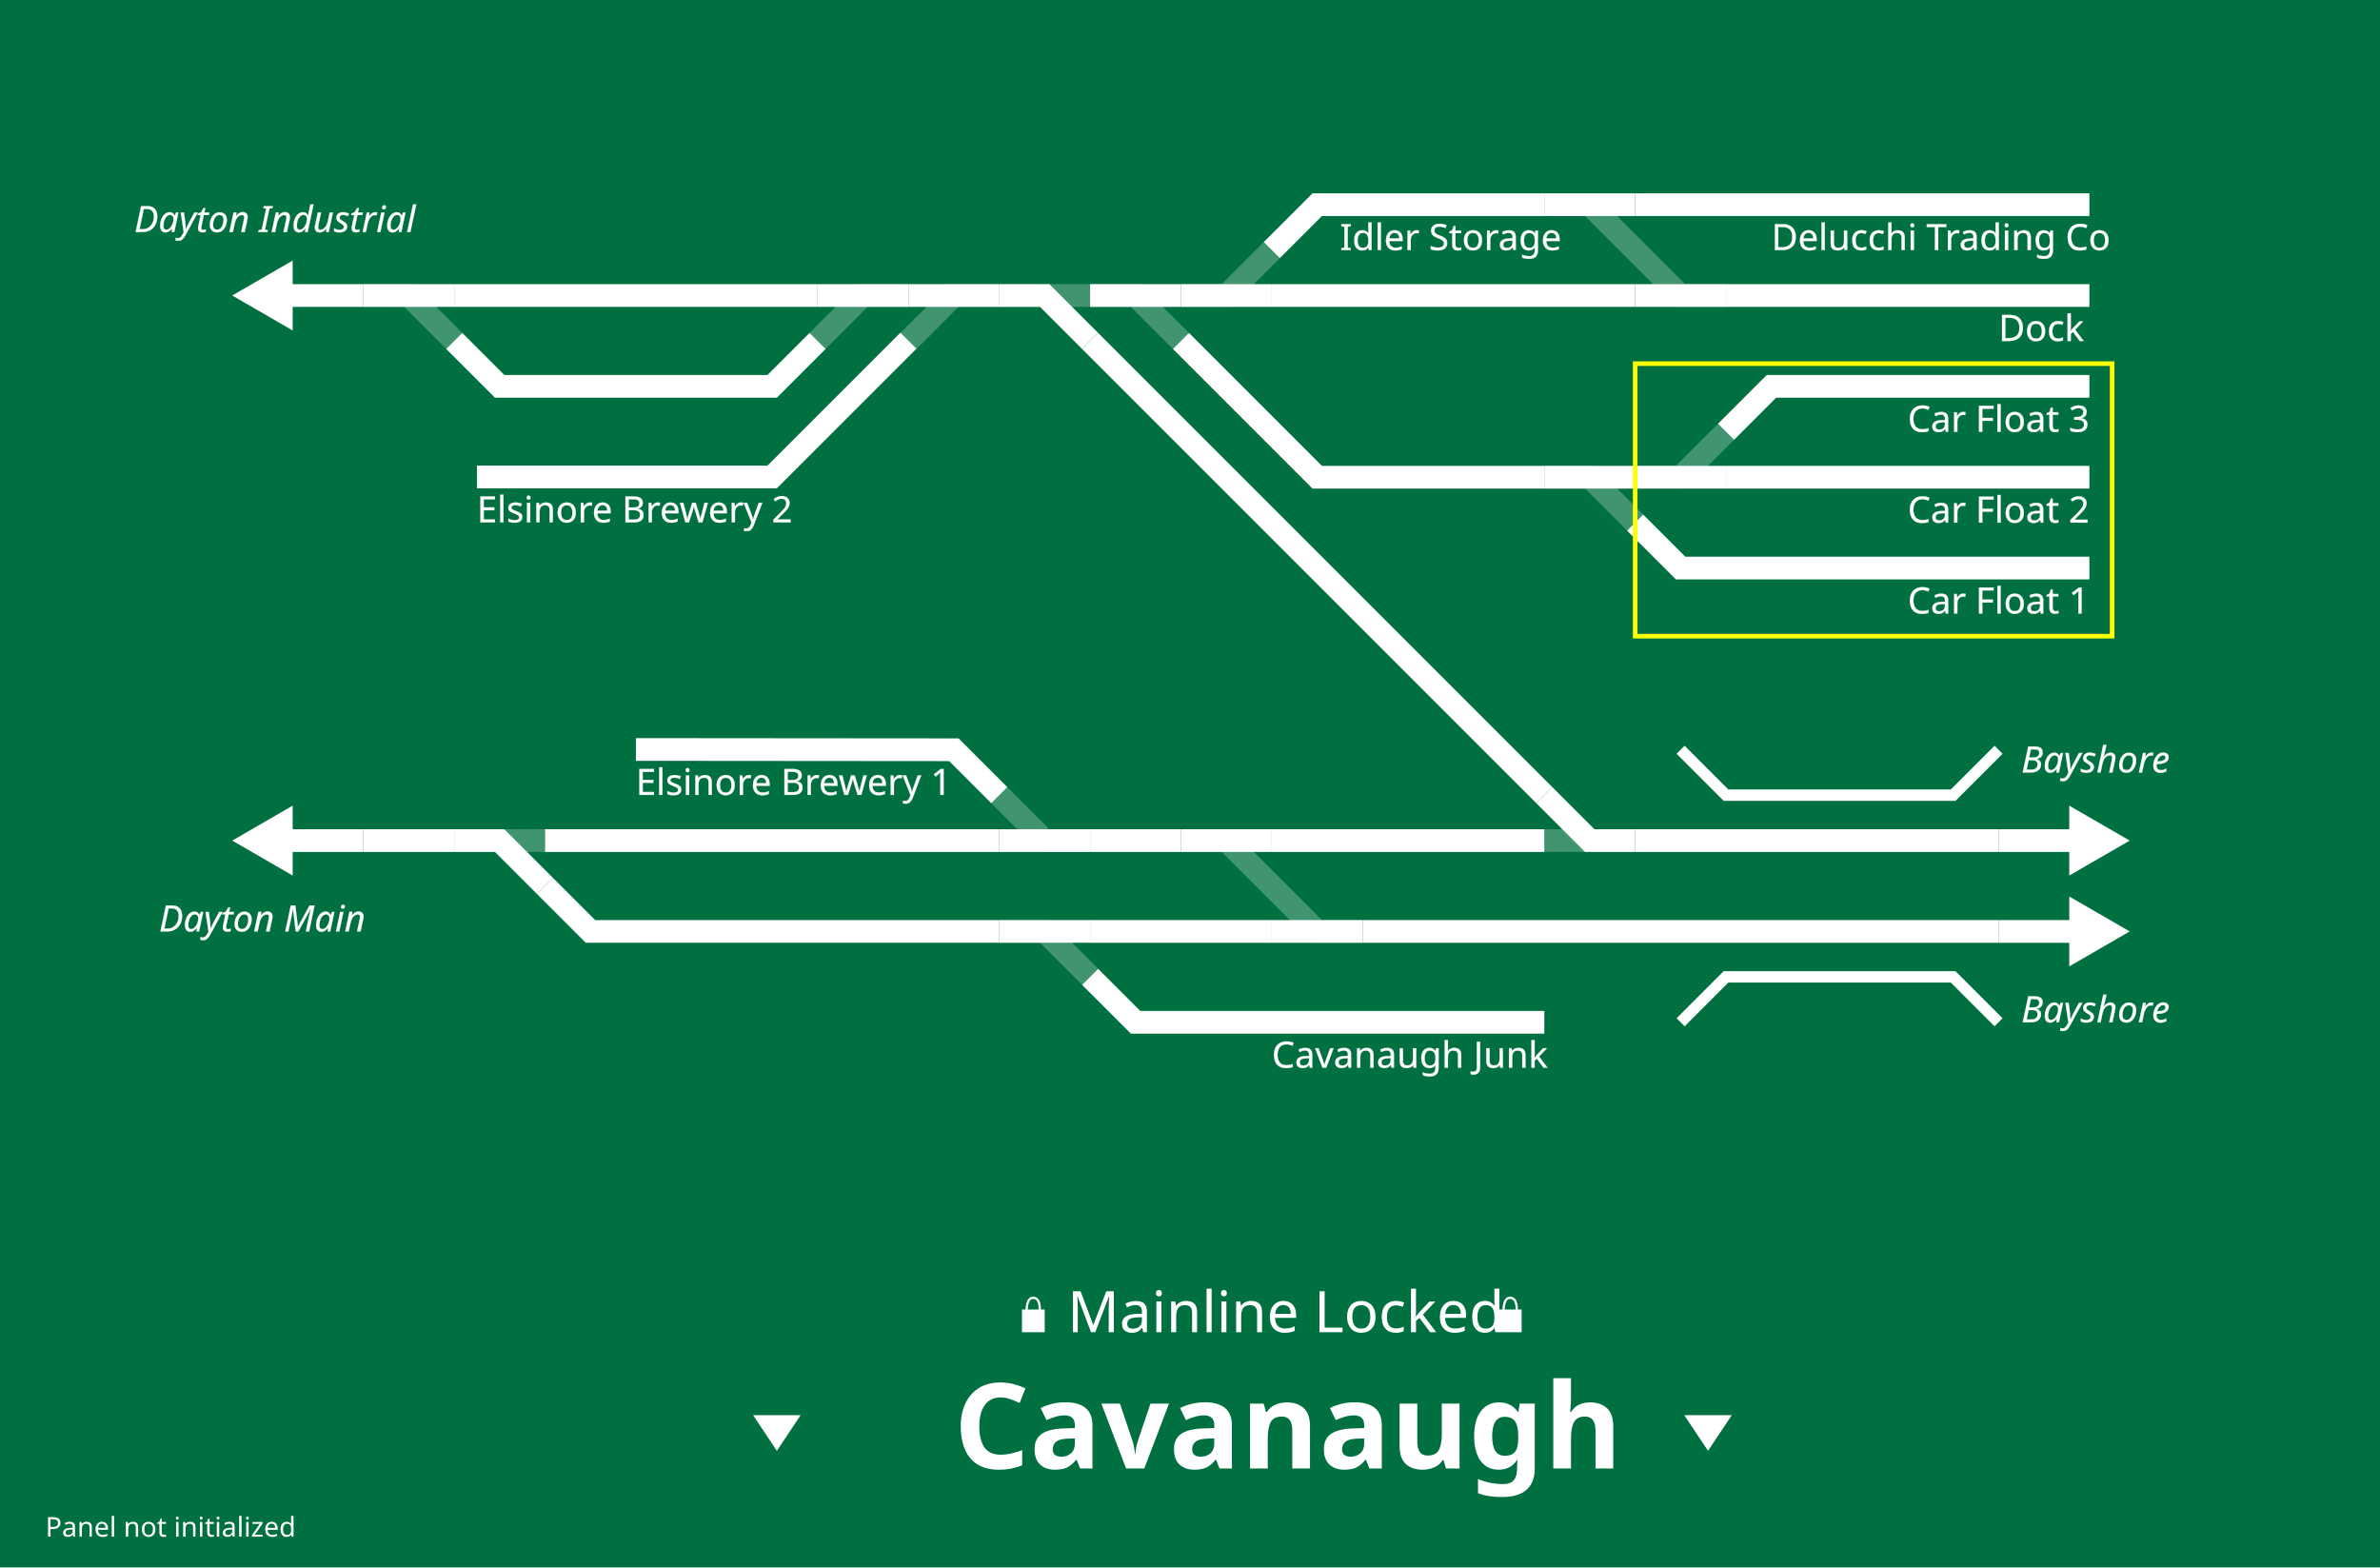
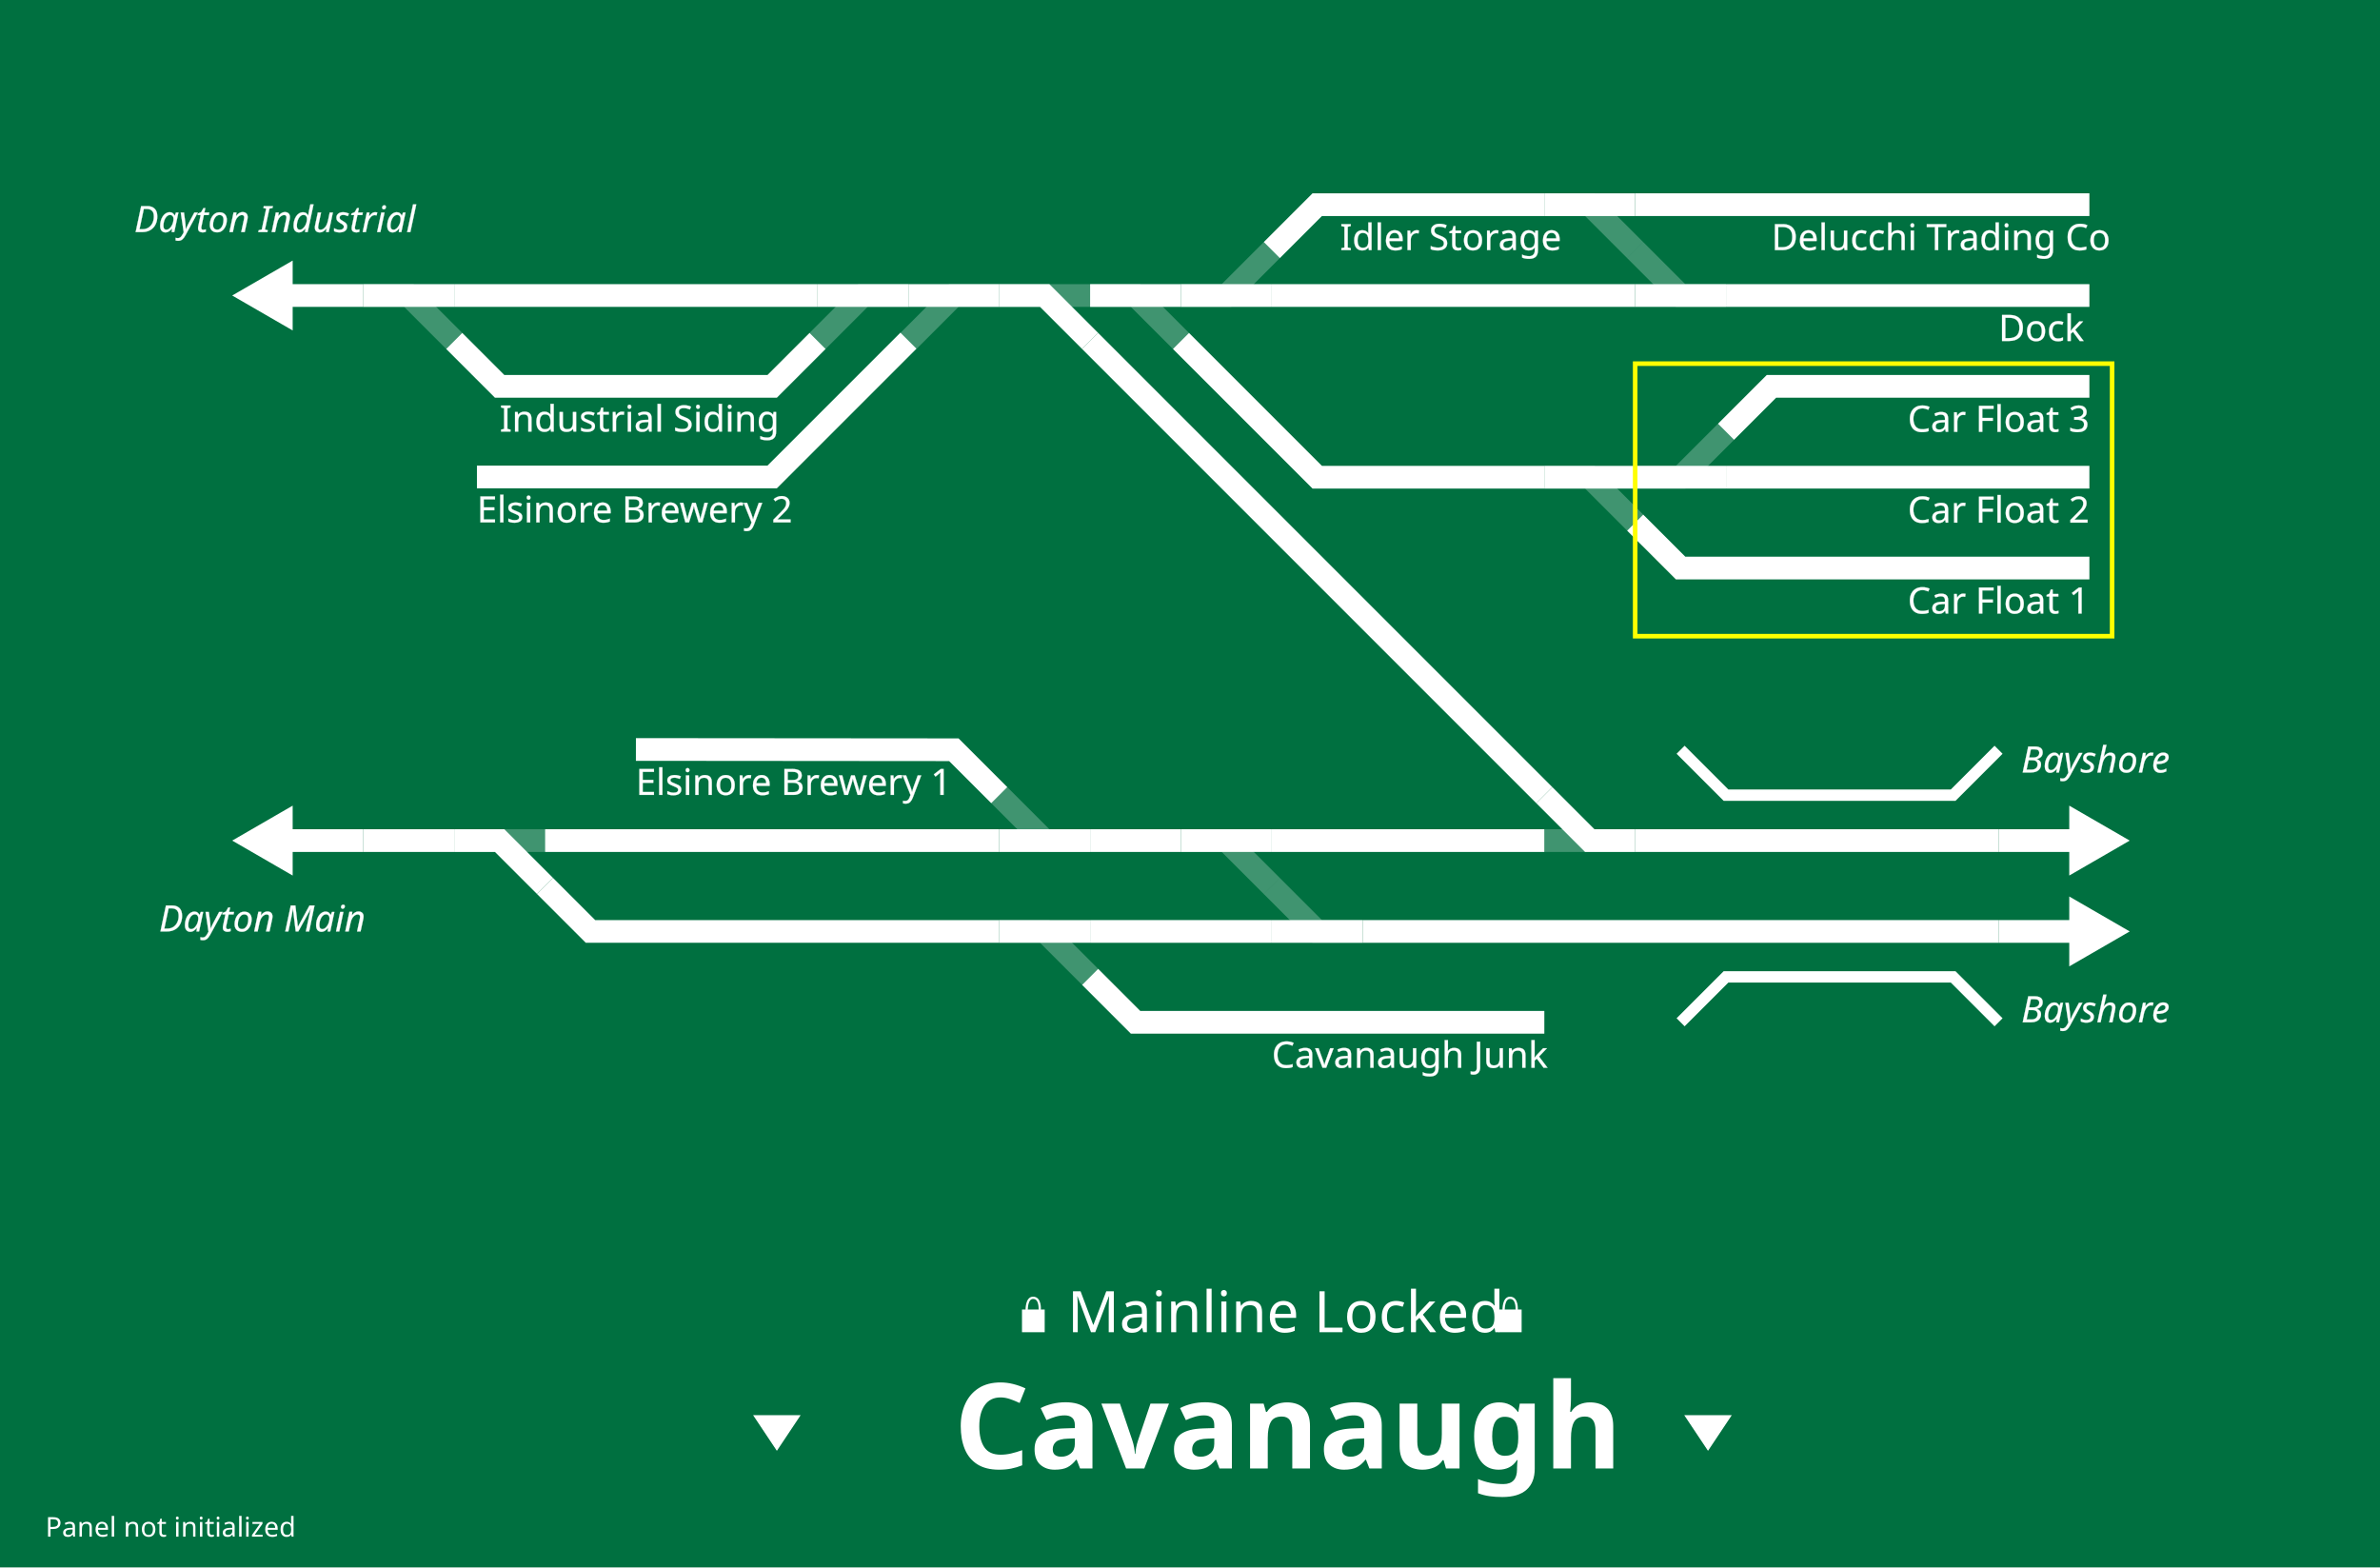
<svg xmlns="http://www.w3.org/2000/svg" xmlns:xlink="http://www.w3.org/1999/xlink" width="1047.958" height="690.115" id="svg2" version="1.1">
  <defs id="defs4">
    <marker orient="auto" refY="0.0" refX="0.0" id="StopS" style="overflow:visible">
      <path id="path4089" d="M 0,5.65 0,-5.65" style="fill:none;stroke:#ffffff;stroke-width:1pt" transform="scale(0.6,0.2)" />
    </marker>
    <linearGradient id="linearGradient5066">
      <stop style="stop-color:#000000;stop-opacity:0.188;" offset="0" id="stop5068" />
      <stop style="stop-color:#000000;stop-opacity:0;" offset="1" id="stop5070" />
    </linearGradient>
    <linearGradient id="linearGradient4692">
      <stop id="stop4694" offset="0" style="stop-color:#ffffff;stop-opacity:0.753;" />
      <stop id="stop4696" offset="1" style="stop-color:#ffffff;stop-opacity:0;" />
    </linearGradient>
    <linearGradient id="linearGradient4186">
      <stop style="stop-color:#808080;stop-opacity:1;" offset="0" id="stop4188" />
      <stop style="stop-color:#000000;stop-opacity:0;" offset="1" id="stop4190" />
    </linearGradient>
    <linearGradient id="linearGradient4137" paint="solid">
      <stop style="stop-color:#00ff00;stop-opacity:1;" offset="0" id="stop4139" />
    </linearGradient>
    <linearGradient xlink:href="#linearGradient4186" id="linearGradient4976" gradientUnits="userSpaceOnUse" x1="39.5" y1="75.114" x2="70.5" y2="75.114" />
    <linearGradient xlink:href="#linearGradient4186" id="linearGradient4978" gradientUnits="userSpaceOnUse" x1="39.5" y1="75.114" x2="70.5" y2="75.114" />
    <radialGradient xlink:href="#linearGradient4692" id="radialGradient5060" gradientUnits="userSpaceOnUse" cx="55" cy="75.114" fx="55" fy="75.114" r="15" />
    <radialGradient xlink:href="#linearGradient5066" id="radialGradient5064" gradientUnits="userSpaceOnUse" cx="55" cy="75.114" fx="55" fy="75.114" r="15" />
    <radialGradient xlink:href="#linearGradient4692" id="radialGradient4247" gradientUnits="userSpaceOnUse" cx="55" cy="75.114" fx="55" fy="75.114" r="15" />
    <radialGradient xlink:href="#linearGradient5066" id="radialGradient4249" gradientUnits="userSpaceOnUse" cx="55" cy="75.114" fx="55" fy="75.114" r="15" />
    <radialGradient xlink:href="#linearGradient5066" id="radialGradient4251" gradientUnits="userSpaceOnUse" cx="55" cy="75.114" fx="55" fy="75.114" r="15" />
    <linearGradient xlink:href="#linearGradient4186" id="linearGradient4253" gradientUnits="userSpaceOnUse" x1="39.5" y1="75.114" x2="70.5" y2="75.114" />
    <linearGradient xlink:href="#linearGradient4186" id="linearGradient4255" gradientUnits="userSpaceOnUse" x1="39.5" y1="75.114" x2="70.5" y2="75.114" />
    <marker orient="auto" refY="0" refX="0.6" id="TriangleAuthNBMarker" style="overflow:visible">
      <path id="TriangleAuthNBMarkerPath" d="m 5.77,0 -8.65,5 0,-10 8.65,5 z" style="fill:#00ff00;fill-rule:evenodd;stroke:#00ff00;stroke-width:1pt;marker-start:none" transform="scale(0.2,0.2)" />
    </marker>
    <marker orient="auto" refY="0" refX="-0.6" id="TriangleAuthSBMarker" style="overflow:visible">
      <path id="TriangleAuthSBMarkerPath" d="m 5.77,0 -8.65,5 0,-10 8.65,5 z" style="fill:#00ff00;fill-rule:evenodd;stroke:#00ff00;stroke-width:1pt;marker-start:none" transform="scale(-0.2,-0.2)" />
    </marker>
    <marker orient="auto" refY="0" refX="0.6" id="TriangleOccupiedNBMarker" style="overflow:visible">
      <path id="TriangleOccupiedNBMarkerPath" d="m 5.77,0 -8.65,5 0,-10 8.65,5 z" style="fill:#ff0000;fill-rule:evenodd;stroke:#ff0000;stroke-width:1pt;marker-start:none" transform="scale(0.2,0.2)" />
    </marker>
    <marker orient="auto" refY="0" refX="-0.6" id="TriangleOccupiedSBMarker" style="overflow:visible">
      <path id="TriangleOccupiedSBMarkerPath" d="m 5.77,0 -8.65,5 0,-10 8.65,5 z" style="fill:#ff0000;fill-rule:evenodd;stroke:#ff0000;stroke-width:1pt;marker-start:none" transform="scale(-0.2,-0.2)" />
    </marker>
    <marker orient="auto" refY="0" refX="0" id="TriangleOutM" style="overflow:visible">
      <path id="path4051" d="m 5.77,0 -8.65,5 0,-10 8.65,5 z" style="fill:#ffffff;fill-rule:evenodd;stroke:#ffffff;stroke-width:1pt;marker-start:none" transform="scale(0.25,0.25)" />
    </marker>
    <marker orient="auto" refY="0" refX="0" id="TriangleInM" style="overflow:visible">
      <path id="path4042" d="m 5.77,0 -8.65,5 0,-10 8.65,5 z" style="fill:#ffffff;fill-rule:evenodd;stroke:#ffffff;stroke-width:1pt;marker-start:none" transform="scale(-0.25,-0.25)" />
    </marker>
    <marker orient="auto" refY="0" refX="0" id="StopM" style="overflow:visible">
      <path id="path4078" d="M 0,5.65 0,-5.65" style="fill:none;stroke:#ffffff;stroke-width:2pt" transform="scale(0.4,0.4)" />
    </marker>
  </defs>
  <g id="backgroundLayer" transform="translate(0,-312.2474)" style="display:inline">
    <rect style="fill:#007040;fill-opacity:1;fill-rule:evenodd;stroke:none" id="panelBackground" width="1047.958" height="690.115" x="0" y="312.247" />
  </g>
  <g id="textLayer" transform="translate(0,-3.979754)" style="display:inline">
    <a xlink:href="Victoria.svg" id="a4948">
      <text id="panelTitle" y="650.561" x="420" style="font-style:normal;font-variant:normal;font-weight:bold;font-stretch:normal;line-height:0%;font-family:'Trebuchet MS';-inkscape-font-specification:'Trebuchet MS Bold';text-align:start;letter-spacing:0px;word-spacing:0px;writing-mode:lr-tb;text-anchor:start;fill:#ffffff;fill-opacity:1;stroke:none" xml:space="preserve">
        <tspan y="650.561" x="420" id="tspan3823" style="font-size:52.338px;line-height:1.25">Cavanaugh</tspan>
      </text>
    </a>
    <text id="panelStatus" y="680.561" x="20" style="font-style:normal;font-variant:normal;font-weight:normal;font-stretch:normal;line-height:0%;font-family:'Trebuchet MS';-inkscape-font-specification:'Trebuchet MS';text-align:start;letter-spacing:0px;word-spacing:0px;writing-mode:lr-tb;text-anchor:start;fill:#ffffff;fill-opacity:1;stroke:none" xml:space="preserve">
      <tspan y="680.561" x="20" id="tspanPanelStatus" style="font-size:12px;line-height:1.25">Panel not initialized</tspan>
    </text>
    <path style="fill:#ffffff;fill-opacity:1;stroke:#ffffff;stroke-width:0.5px;stroke-linecap:butt;stroke-linejoin:miter;stroke-opacity:1" d="m 342.068,642.323 -10,-15 20,0 z" id="leftLevelTriangle" />
    <use x="0" y="0" xlink:href="#leftLevelTriangle" id="rightLevelTriangle" transform="translate(410,2.9515625e-6)" width="1047.958" height="690.115" />
    <g id="mainlineLockedGroup" transform="translate(70,486.4666)">
      <text xml:space="preserve" style="font-style:normal;font-variant:normal;font-weight:normal;font-stretch:normal;line-height:0%;font-family:'Trebuchet MS';-inkscape-font-specification:'Trebuchet MS';text-align:start;letter-spacing:0px;word-spacing:0px;writing-mode:lr-tb;text-anchor:start;fill:#ffffff;fill-opacity:1;stroke:none" x="400" y="104.094" id="mainlineLockedText">
        <tspan y="104.094" x="400" id="tspan3321" style="font-size:25.23px;line-height:1.25">Mainline Locked</tspan>
      </text>
      <g id="leftLock">
        <rect id="lockBody" width="10" height="10" x="380" y="94.094" style="fill:#ffffff;fill-opacity:1;stroke:none" />
        <path style="fill:none;stroke:#ffffff;stroke-width:1px;stroke-linecap:butt;stroke-linejoin:miter;stroke-opacity:1" d="m 382.068,94.274 c 0,0 -0.12,-5.383 2.818,-5.323 3.358,-0.06 2.924,5.323 2.924,5.323" id="path4159" />
      </g>
      <use height="690.115" width="1047.958" transform="translate(210,1.3237304e-6)" id="rightLock" xlink:href="#leftLock" y="0" x="0" />
    </g>
  </g>
  <g id="industrialTrackLayer" transform="translate(0,-3.979754)" style="display:inline">
    <path style="fill:none;stroke:#ffffff;stroke-width:10;stroke-linecap:butt;stroke-linejoin:miter;stroke-miterlimit:4;stroke-dasharray:none;stroke-opacity:1" d="M 680,454.094 H 500 l -20,-20" id="class2NorthPath" />
    <g id="g3199" transform="rotate(180,540,454.0945)">
      <path style="opacity:0.25;fill:none;stroke:#ffffff;stroke-width:10;stroke-linecap:butt;stroke-linejoin:miter;stroke-miterlimit:4;stroke-dasharray:none;stroke-opacity:1" d="m 520,514.095 20,20 h 20" id="TO100A.R" />
      <path id="TO100A.N" d="m 520,534.095 h 40" style="fill:none;stroke:#ffffff;stroke-width:10;stroke-linecap:butt;stroke-linejoin:miter;stroke-miterlimit:4;stroke-dasharray:none;stroke-opacity:1" />
    </g>
    <g id="g3524" transform="translate(40,-120)">
      <path style="opacity:0.25;fill:none;stroke:#ffffff;stroke-width:10;stroke-linecap:butt;stroke-linejoin:miter;stroke-miterlimit:4;stroke-dasharray:none;stroke-opacity:1" d="m 520,514.095 20,20 h 20" id="TO100B.R" />
      <path id="TO100B.N" d="m 520,534.095 h 40" style="fill:none;stroke:#ffffff;stroke-width:10;stroke-linecap:butt;stroke-linejoin:miter;stroke-miterlimit:4;stroke-dasharray:none;stroke-opacity:1" />
    </g>
    <g id="g3532" transform="rotate(180,500,474.0945)">
      <path style="opacity:0.25;fill:none;stroke:#ffffff;stroke-width:10;stroke-linecap:butt;stroke-linejoin:miter;stroke-miterlimit:4;stroke-dasharray:none;stroke-opacity:1" d="m 520,514.095 20,20 h 20" id="TO102.R" />
      <path id="TO102.N" d="m 520,534.095 h 40" style="fill:none;stroke:#ffffff;stroke-width:10;stroke-linecap:butt;stroke-linejoin:miter;stroke-miterlimit:4;stroke-dasharray:none;stroke-opacity:1" />
    </g>
    <g id="g3536" transform="translate(-80,-160)">
      <path style="opacity:0.25;fill:none;stroke:#ffffff;stroke-width:10;stroke-linecap:butt;stroke-linejoin:miter;stroke-miterlimit:4;stroke-dasharray:none;stroke-opacity:1" d="m 520,514.095 20,20 h 20" id="TO106.R" />
      <path id="TO106.N" d="m 520,534.095 h 40" style="fill:none;stroke:#ffffff;stroke-width:10;stroke-linecap:butt;stroke-linejoin:miter;stroke-miterlimit:4;stroke-dasharray:none;stroke-opacity:1" />
    </g>
    <g id="g3540" transform="translate(160,-160)">
      <path style="opacity:0.25;fill:none;stroke:#ffffff;stroke-width:10;stroke-linecap:butt;stroke-linejoin:miter;stroke-miterlimit:4;stroke-dasharray:none;stroke-opacity:1" d="m 520,534.095 h 40" id="TO105.N" />
      <path id="TO105.R" d="m 520,514.095 20,20 h 20" style="fill:none;stroke:#ffffff;stroke-width:10;stroke-linecap:butt;stroke-linejoin:miter;stroke-miterlimit:4;stroke-dasharray:none;stroke-opacity:1" />
    </g>
    <path id="departureNorthPath" d="M 720,94.094 H 920" style="fill:none;stroke:#ffffff;stroke-width:10;stroke-linecap:butt;stroke-linejoin:miter;stroke-miterlimit:4;stroke-dasharray:none;stroke-opacity:1" />
    <path id="path3245" d="M 560,414.094 H 480" style="fill:none;stroke:#ffffff;stroke-width:10;stroke-linecap:butt;stroke-linejoin:miter;stroke-miterlimit:4;stroke-dasharray:none;stroke-opacity:1" />
    <path id="path3256" d="m 480,154.095 200,200" style="fill:none;stroke:#ffffff;stroke-width:10;stroke-linecap:butt;stroke-linejoin:miter;stroke-miterlimit:4;stroke-dasharray:none;stroke-opacity:1" />
    <path style="fill:none;stroke:#ffffff;stroke-width:10;stroke-linecap:butt;stroke-linejoin:miter;stroke-miterlimit:4;stroke-dasharray:none;stroke-opacity:1" d="m 400,153.98 -60,60 H 210" id="path3251" />
    <path id="path3260" d="M 520,374.094 H 480" style="fill:none;stroke:#ffffff;stroke-width:10;stroke-linecap:butt;stroke-linejoin:miter;stroke-miterlimit:4;stroke-dasharray:none;stroke-opacity:1" />
    <path style="fill:none;stroke:#ffffff;stroke-width:10;stroke-linecap:butt;stroke-linejoin:miter;stroke-miterlimit:4;stroke-dasharray:none;stroke-opacity:1" d="M 680,374.094 H 560" id="path3262" />
    <path style="fill:none;stroke:#ffffff;stroke-width:10;stroke-linecap:butt;stroke-linejoin:miter;stroke-miterlimit:4;stroke-dasharray:none;stroke-opacity:1" d="M 880,374.094 H 720" id="path3266" />
    <path id="path3268" d="M 880,414.094 H 600" style="fill:none;stroke:#ffffff;stroke-width:10;stroke-linecap:butt;stroke-linejoin:miter;stroke-miterlimit:4;stroke-dasharray:none;stroke-opacity:1" />
    <path style="display:inline;fill:none;stroke:#ffffff;stroke-width:10;stroke-linecap:butt;stroke-linejoin:miter;stroke-miterlimit:4;stroke-dasharray:none;stroke-opacity:1;marker-start:url(#TriangleInM)" d="M 920,374.094 H 880" id="path3233" />
    <path id="path3235" d="M 920,414.094 H 880" style="display:inline;fill:none;stroke:#ffffff;stroke-width:10;stroke-linecap:butt;stroke-linejoin:miter;stroke-miterlimit:4;stroke-dasharray:none;stroke-opacity:1;marker-start:url(#TriangleInM)" />
    <path id="path3332" d="m 120,134.095 h 40" style="display:inline;fill:none;stroke:#ffffff;stroke-width:10;stroke-linecap:butt;stroke-linejoin:miter;stroke-miterlimit:4;stroke-dasharray:none;stroke-opacity:1;marker-start:url(#TriangleInM)" />
    <path style="fill:none;stroke:#ffffff;stroke-width:10;stroke-linecap:butt;stroke-linejoin:miter;stroke-miterlimit:4;stroke-dasharray:none;stroke-opacity:1" d="M 440,414.094 H 260 l -20,-20" id="path3313" />
    <path id="path3315" d="m 440,354.094 -20,-20 -140,-0.115" style="fill:none;stroke:#ffffff;stroke-width:10;stroke-linecap:butt;stroke-linejoin:miter;stroke-miterlimit:4;stroke-dasharray:none;stroke-opacity:1" />
    <path style="fill:none;stroke:#ffffff;stroke-width:10;stroke-linecap:butt;stroke-linejoin:miter;stroke-miterlimit:4;stroke-dasharray:none;stroke-opacity:1" d="M 440,374.094 H 240" id="path3150" />
    <g transform="rotate(180,500,334.0945)" id="g4305">
      <path id="TO124.R" d="m 520,534.095 h 40" style="opacity:0.25;fill:none;stroke:#ffffff;stroke-width:10;stroke-linecap:butt;stroke-linejoin:miter;stroke-miterlimit:4;stroke-dasharray:none;stroke-opacity:1" />
      <path style="fill:none;stroke:#ffffff;stroke-width:10;stroke-linecap:butt;stroke-linejoin:miter;stroke-miterlimit:4;stroke-dasharray:none;stroke-opacity:1" d="m 520,514.095 20,20 h 20" id="TO124.N" />
    </g>
    <g id="g4311" transform="rotate(180,520,334.0945)">
      <path style="opacity:0.25;fill:none;stroke:#ffffff;stroke-width:10;stroke-linecap:butt;stroke-linejoin:miter;stroke-miterlimit:4;stroke-dasharray:none;stroke-opacity:1" d="m 520,514.095 20,20 h 20" id="TO123.R" />
      <path id="TO123.N" d="m 520,534.095 h 40" style="fill:none;stroke:#ffffff;stroke-width:10;stroke-linecap:butt;stroke-linejoin:miter;stroke-miterlimit:4;stroke-dasharray:none;stroke-opacity:1" />
    </g>
    <g transform="matrix(-1,0,0,1,1080,-400)" id="g4317">
      <path id="TO122.R" d="m 520,514.095 20,20 h 20" style="opacity:0.25;fill:none;stroke:#ffffff;stroke-width:10;stroke-linecap:butt;stroke-linejoin:miter;stroke-miterlimit:4;stroke-dasharray:none;stroke-opacity:1" />
      <path style="fill:none;stroke:#ffffff;stroke-width:10;stroke-linecap:butt;stroke-linejoin:miter;stroke-miterlimit:4;stroke-dasharray:none;stroke-opacity:1" d="m 520,534.095 h 40" id="TO122.N" />
    </g>
    <g id="g4323" transform="translate(200,-400)">
      <path style="opacity:0.25;fill:none;stroke:#ffffff;stroke-width:10;stroke-linecap:butt;stroke-linejoin:miter;stroke-miterlimit:4;stroke-dasharray:none;stroke-opacity:1" d="m 520,514.095 20,20 h 20" id="TO121A.R" />
      <path id="TO121A.N" d="m 520,534.095 h 40" style="fill:none;stroke:#ffffff;stroke-width:10;stroke-linecap:butt;stroke-linejoin:miter;stroke-miterlimit:4;stroke-dasharray:none;stroke-opacity:1" />
    </g>
    <g transform="rotate(180,620,374.0945)" id="g4329">
      <path id="TO120.R" d="m 520,514.095 20,20 h 20" style="opacity:0.25;fill:none;stroke:#ffffff;stroke-width:10;stroke-linecap:butt;stroke-linejoin:miter;stroke-miterlimit:4;stroke-dasharray:none;stroke-opacity:1" />
      <path style="fill:none;stroke:#ffffff;stroke-width:10;stroke-linecap:butt;stroke-linejoin:miter;stroke-miterlimit:4;stroke-dasharray:none;stroke-opacity:1" d="m 520,534.095 h 40" id="TO120.N" />
    </g>
    <g transform="matrix(-1,0,0,1,1280,-320)" id="g4335">
      <path id="TO119.R" d="m 520,514.095 20,20 h 20" style="opacity:0.25;fill:none;stroke:#ffffff;stroke-width:10;stroke-linecap:butt;stroke-linejoin:miter;stroke-miterlimit:4;stroke-dasharray:none;stroke-opacity:1" />
      <path style="fill:none;stroke:#ffffff;stroke-width:10;stroke-linecap:butt;stroke-linejoin:miter;stroke-miterlimit:4;stroke-dasharray:none;stroke-opacity:1" d="m 520,534.095 h 40" id="TO119.N" />
    </g>
    <g transform="matrix(1,0,0,-1,-120,668.189)" id="g4341">
      <path id="TO118.R" d="m 520,514.095 20,20 h 20" style="opacity:0.25;fill:none;stroke:#ffffff;stroke-width:10;stroke-linecap:butt;stroke-linejoin:miter;stroke-miterlimit:4;stroke-dasharray:none;stroke-opacity:1" />
      <path style="fill:none;stroke:#ffffff;stroke-width:10;stroke-linecap:butt;stroke-linejoin:miter;stroke-miterlimit:4;stroke-dasharray:none;stroke-opacity:1" d="m 520,534.095 h 40" id="TO118.N" />
    </g>
    <g id="g4347" transform="matrix(1,0,0,-1,-160,668.189)">
      <path style="opacity:0.25;fill:none;stroke:#ffffff;stroke-width:10;stroke-linecap:butt;stroke-linejoin:miter;stroke-miterlimit:4;stroke-dasharray:none;stroke-opacity:1" d="m 520,514.095 20,20 h 20" id="TO117.R" />
      <path id="TO117.N" d="m 520,534.095 h 40" style="fill:none;stroke:#ffffff;stroke-width:10;stroke-linecap:butt;stroke-linejoin:miter;stroke-miterlimit:4;stroke-dasharray:none;stroke-opacity:1" />
    </g>
    <g id="g4353" transform="rotate(180,360,334.0945)">
      <path style="opacity:0.25;fill:none;stroke:#ffffff;stroke-width:10;stroke-linecap:butt;stroke-linejoin:miter;stroke-miterlimit:4;stroke-dasharray:none;stroke-opacity:1" d="m 520,514.095 20,20 h 20" id="TO116.R" />
      <path id="TO116.N" d="m 520,534.095 h 40" style="fill:none;stroke:#ffffff;stroke-width:10;stroke-linecap:butt;stroke-linejoin:miter;stroke-miterlimit:4;stroke-dasharray:none;stroke-opacity:1" />
    </g>
    <path style="fill:none;stroke:#ffffff;stroke-width:10;stroke-linecap:butt;stroke-linejoin:miter;stroke-miterlimit:4;stroke-dasharray:none;stroke-opacity:1" d="m 560,114.094 20,-20 h 100" id="path4373" />
    <path id="path4375" d="m 760,194.095 20,-20 h 140" style="fill:none;stroke:#ffffff;stroke-width:10;stroke-linecap:butt;stroke-linejoin:miter;stroke-miterlimit:4;stroke-dasharray:none;stroke-opacity:1" />
    <path style="fill:none;stroke:#ffffff;stroke-width:10;stroke-linecap:butt;stroke-linejoin:miter;stroke-miterlimit:4;stroke-dasharray:none;stroke-opacity:1" d="m 720,234.095 20,20 h 180" id="path4377" />
    <path id="path4379" d="m 520,154.095 60,60 h 100" style="fill:none;stroke:#ffffff;stroke-width:10;stroke-linecap:butt;stroke-linejoin:miter;stroke-miterlimit:4;stroke-dasharray:none;stroke-opacity:1" />
    <path id="path4381" d="M 720,134.095 H 560" style="fill:none;stroke:#ffffff;stroke-width:10;stroke-linecap:butt;stroke-linejoin:miter;stroke-miterlimit:4;stroke-dasharray:none;stroke-opacity:1" />
    <path style="fill:none;stroke:#ffffff;stroke-width:10;stroke-linecap:butt;stroke-linejoin:miter;stroke-miterlimit:4;stroke-dasharray:none;stroke-opacity:1" d="M 920,134.095 H 760" id="path4383" />
    <path style="fill:none;stroke:#ffffff;stroke-width:10;stroke-linecap:butt;stroke-linejoin:miter;stroke-miterlimit:4;stroke-dasharray:none;stroke-opacity:1" d="m 200,154.095 20,20 h 120 l 20,-20" id="path4387" />
    <path style="fill:none;stroke:#ffffff;stroke-width:10;stroke-linecap:butt;stroke-linejoin:miter;stroke-miterlimit:4;stroke-dasharray:none;stroke-opacity:1" d="M 360,134.095 H 200" id="path4389" />
    <path id="path4391" d="M 920,214.095 H 760" style="fill:none;stroke:#ffffff;stroke-width:10;stroke-linecap:butt;stroke-linejoin:miter;stroke-miterlimit:4;stroke-dasharray:none;stroke-opacity:1" />
    <path id="path4426" d="m 880,334.094 -20,20 H 760 l -20,-20" style="fill:none;stroke:#ffffff;stroke-width:5;stroke-linecap:butt;stroke-linejoin:miter;stroke-miterlimit:4;stroke-dasharray:none;stroke-opacity:1" />
    <path style="fill:none;stroke:#ffffff;stroke-width:5;stroke-linecap:butt;stroke-linejoin:miter;stroke-miterlimit:4;stroke-dasharray:none;stroke-opacity:1" d="m 880,454.094 -20,-20 H 760 l -20,20" id="path4428" />
    <g transform="rotate(180,620,314.0945)" id="g4673">
      <path id="TO121B.R" d="m 520,514.095 20,20 h 20" style="opacity:0.25;fill:none;stroke:#ffffff;stroke-width:10;stroke-linecap:butt;stroke-linejoin:miter;stroke-miterlimit:4;stroke-dasharray:none;stroke-opacity:1" />
      <path style="fill:none;stroke:#ffffff;stroke-width:10;stroke-linecap:butt;stroke-linejoin:miter;stroke-miterlimit:4;stroke-dasharray:none;stroke-opacity:1" d="m 520,534.095 h 40" id="TO121B.N" />
    </g>
  </g>
  <g id="mainlineTrackLayer" transform="translate(0,-3.979754)" style="display:inline">
    <path style="fill:none;stroke:#ffffff;stroke-width:10;stroke-linecap:butt;stroke-linejoin:miter;stroke-miterlimit:4;stroke-dasharray:none;stroke-opacity:1;marker-start:url(#TriangleInM)" d="m 120,374.094 40,0" id="path4255" />
    <g style="display:inline" id="g3528" transform="matrix(-1,0,0,-1,760,908.189)">
      <path id="TO101.N" d="m 520,534.095 40,0" style="opacity:0.25;fill:none;stroke:#ffffff;stroke-width:10;stroke-linecap:butt;stroke-linejoin:miter;stroke-miterlimit:4;stroke-dasharray:none;stroke-opacity:1" />
      <path style="fill:none;stroke:#ffffff;stroke-width:10;stroke-linecap:butt;stroke-linejoin:miter;stroke-miterlimit:4;stroke-dasharray:none;stroke-opacity:1" d="m 520,514.095 20,20 20,0" id="TO101.R" />
    </g>
    <path id="path4393" d="m 200,374.094 -40,0" style="display:inline;fill:none;stroke:#ffffff;stroke-width:10;stroke-linecap:butt;stroke-linejoin:miter;stroke-miterlimit:4;stroke-dasharray:none;stroke-opacity:1" />
  </g>
  <g id="mainlinePanelLinkLayer" transform="translate(0,-5.4327394e-5)" style="display:inline">
    <a xlink:href="Dayton.svg" transform="translate(-60,164)" id="daytonMainLink">
      <text id="text3335" y="246.115" x="130" style="font-style:italic;font-variant:normal;font-weight:normal;font-stretch:normal;line-height:0%;font-family:'Trebuchet MS';-inkscape-font-specification:'Trebuchet MS Italic';text-align:start;letter-spacing:0px;word-spacing:0px;writing-mode:lr-tb;text-anchor:start;fill:#ffffff;fill-opacity:1;stroke:#ffffff;stroke-width:0.1;stroke-miterlimit:4;stroke-dasharray:none;stroke-opacity:1" xml:space="preserve">
        <tspan y="246.115" x="130" id="tspan3337" style="font-size:16px;line-height:1.25">Dayton Main</tspan>
      </text>
    </a>
    <a xlink:href="Dayton.svg" id="daytonIndustrialLink" transform="translate(-50.91918,16.0587)">
      <text id="text3305" y="86.115" x="110" style="font-style:italic;font-variant:normal;font-weight:normal;font-stretch:normal;line-height:0%;font-family:'Trebuchet MS';-inkscape-font-specification:'Trebuchet MS Italic';text-align:start;letter-spacing:0px;word-spacing:0px;writing-mode:lr-tb;text-anchor:start;fill:#ffffff;fill-opacity:1;stroke:#ffffff;stroke-width:0.1;stroke-miterlimit:4;stroke-dasharray:none;stroke-opacity:1" xml:space="preserve">
        <tspan id="tspan3307" y="86.115" x="110" style="font-size:16px;line-height:1.25">Dayton Industrial</tspan>
      </text>
    </a>
  </g>
  <g id="industrialPanelLinkLayer" transform="translate(0,-5.0432739e-4)" style="display:inline">
    <a xlink:href="Bayshore.svg" id="bayshoreLink" transform="translate(750,204.0005)" style="display:inline">
      <text id="text3225" y="136.115" x="140" style="font-style:italic;font-variant:normal;font-weight:normal;font-stretch:normal;line-height:0%;font-family:'Trebuchet MS';-inkscape-font-specification:'Trebuchet MS Italic';text-align:start;letter-spacing:0px;word-spacing:0px;writing-mode:lr-tb;text-anchor:start;fill:#ffffff;fill-opacity:1;stroke:#ffffff;stroke-width:0.1;stroke-miterlimit:4;stroke-dasharray:none;stroke-opacity:1" xml:space="preserve">
        <tspan y="136.115" x="140" id="tspan3227" style="font-size:16px;line-height:1.25">Bayshore</tspan>
      </text>
      <text xml:space="preserve" style="font-style:italic;font-variant:normal;font-weight:normal;font-stretch:normal;line-height:0%;font-family:'Trebuchet MS';-inkscape-font-specification:'Trebuchet MS Italic';text-align:start;letter-spacing:0px;word-spacing:0px;writing-mode:lr-tb;text-anchor:start;fill:#ffffff;fill-opacity:1;stroke:#ffffff;stroke-width:0.1;stroke-miterlimit:4;stroke-dasharray:none;stroke-opacity:1" x="140" y="246.115" id="text3229">
        <tspan id="tspan3231" x="140" y="246.115" style="font-size:16px;line-height:1.25">Bayshore</tspan>
      </text>
    </a>
  </g>
  <g id="trackNameLayer" transform="translate(0,-5.4327394e-5)" style="display:inline">
    <text xml:space="preserve" style="font-style:normal;font-variant:normal;font-weight:normal;font-stretch:normal;line-height:0%;font-family:'Trebuchet MS';-inkscape-font-specification:'Trebuchet MS';text-align:start;letter-spacing:0px;word-spacing:0px;writing-mode:lr-tb;text-anchor:start;fill:#ffffff;fill-opacity:1;stroke:#ffffff;stroke-width:0.1;stroke-miterlimit:4;stroke-dasharray:none;stroke-opacity:1" x="780" y="110.115" id="text4498">
      <tspan x="780" y="110.115" id="tspan3270" style="font-size:16px;line-height:1.25">Delucchi Trading Co</tspan>
    </text>
    <text xml:space="preserve" style="font-style:normal;font-variant:normal;font-weight:normal;font-stretch:normal;line-height:0%;font-family:'Trebuchet MS';-inkscape-font-specification:'Trebuchet MS';text-align:start;letter-spacing:0px;word-spacing:0px;writing-mode:lr-tb;text-anchor:start;fill:#ffffff;fill-opacity:1;stroke:#ffffff;stroke-width:0.1;stroke-miterlimit:4;stroke-dasharray:none;stroke-opacity:1" x="560" y="470.115" id="text3266">
      <tspan id="tspan3268" x="560" y="470.115" style="font-size:16px;line-height:1.25">Cavanaugh Junk</tspan>
    </text>
    <text id="text4400" y="270.115" x="840" style="font-style:normal;font-variant:normal;font-weight:normal;font-stretch:normal;line-height:0%;font-family:'Trebuchet MS';-inkscape-font-specification:'Trebuchet MS';text-align:start;letter-spacing:0px;word-spacing:0px;writing-mode:lr-tb;text-anchor:start;fill:#ffffff;fill-opacity:1;stroke:#ffffff;stroke-width:0.1;stroke-miterlimit:4;stroke-dasharray:none;stroke-opacity:1" xml:space="preserve">
      <tspan y="270.115" x="840" id="tspan4402" style="font-size:16px;line-height:1.25">Car Float 1</tspan>
    </text>
    <text xml:space="preserve" style="font-style:normal;font-variant:normal;font-weight:normal;font-stretch:normal;line-height:0%;font-family:'Trebuchet MS';-inkscape-font-specification:'Trebuchet MS';text-align:start;letter-spacing:0px;word-spacing:0px;writing-mode:lr-tb;text-anchor:start;fill:#ffffff;fill-opacity:1;stroke:#ffffff;stroke-width:0.1;stroke-miterlimit:4;stroke-dasharray:none;stroke-opacity:1" x="840" y="230.115" id="text4404">
      <tspan id="tspan4406" x="840" y="230.115" style="font-size:16px;line-height:1.25">Car Float 2</tspan>
    </text>
    <text id="text4408" y="190.115" x="840" style="font-style:normal;font-variant:normal;font-weight:normal;font-stretch:normal;line-height:0%;font-family:'Trebuchet MS';-inkscape-font-specification:'Trebuchet MS';text-align:start;letter-spacing:0px;word-spacing:0px;writing-mode:lr-tb;text-anchor:start;fill:#ffffff;fill-opacity:1;stroke:#ffffff;stroke-width:0.1;stroke-miterlimit:4;stroke-dasharray:none;stroke-opacity:1" xml:space="preserve">
      <tspan y="190.115" x="840" id="tspan4410" style="font-size:16px;line-height:1.25">Car Float 3</tspan>
    </text>
    <text xml:space="preserve" style="font-style:normal;font-variant:normal;font-weight:normal;font-stretch:normal;line-height:0%;font-family:'Trebuchet MS';-inkscape-font-specification:'Trebuchet MS';text-align:start;letter-spacing:0px;word-spacing:0px;writing-mode:lr-tb;text-anchor:start;fill:#ffffff;fill-opacity:1;stroke:#ffffff;stroke-width:0.1;stroke-miterlimit:4;stroke-dasharray:none;stroke-opacity:1" x="210" y="230" id="text4412">
      <tspan x="210" y="230" id="tspan4414" style="font-size:16px;line-height:1.25">Elsinore Brewery 2</tspan>
    </text>
    <text id="text4416" y="350" x="280" style="font-style:normal;font-variant:normal;font-weight:normal;font-stretch:normal;line-height:0%;font-family:'Trebuchet MS';-inkscape-font-specification:'Trebuchet MS';text-align:start;letter-spacing:0px;word-spacing:0px;writing-mode:lr-tb;text-anchor:start;fill:#ffffff;fill-opacity:1;stroke:#ffffff;stroke-width:0.1;stroke-miterlimit:4;stroke-dasharray:none;stroke-opacity:1" xml:space="preserve">
      <tspan id="tspan4418" y="350" x="280" style="font-size:16px;line-height:1.25">Elsinore Brewery 1</tspan>
    </text>
    <text xml:space="preserve" style="font-style:normal;font-variant:normal;font-weight:normal;font-stretch:normal;line-height:0%;font-family:'Trebuchet MS';-inkscape-font-specification:'Trebuchet MS';text-align:start;letter-spacing:0px;word-spacing:0px;writing-mode:lr-tb;text-anchor:start;fill:#ffffff;fill-opacity:1;stroke:#ffffff;stroke-width:0.1;stroke-miterlimit:4;stroke-dasharray:none;stroke-opacity:1" x="590" y="110.115" id="text4420">
      <tspan x="590" y="110.115" id="tspan4422" style="font-size:16px;line-height:1.25">Idler Storage</tspan>
    </text>
    <rect style="opacity:1;fill:none;fill-opacity:1;fill-rule:nonzero;stroke:#ffff00;stroke-width:2.02;stroke-linecap:butt;stroke-linejoin:miter;stroke-miterlimit:4;stroke-dasharray:none;stroke-dashoffset:0;stroke-opacity:1" id="rect4424" width="210" height="120" x="720" y="160.115" />
    <text id="text4358" y="150.115" x="880" style="font-style:normal;font-variant:normal;font-weight:normal;font-stretch:normal;line-height:0%;font-family:'Trebuchet MS';-inkscape-font-specification:'Trebuchet MS';text-align:start;letter-spacing:0px;word-spacing:0px;writing-mode:lr-tb;text-anchor:start;fill:#ffffff;fill-opacity:1;stroke:#ffffff;stroke-width:0.1;stroke-miterlimit:4;stroke-dasharray:none;stroke-opacity:1" xml:space="preserve">
      <tspan id="tspan4360" y="150.115" x="880" style="font-size:16px;line-height:1.25">Dock</tspan>
    </text>
+     <text xml:space="preserve" style="font-style:normal;font-variant:normal;font-weight:normal;font-stretch:normal;line-height:0%;font-family:'Trebuchet MS';-inkscape-font-specification:'Trebuchet MS';text-align:start;letter-spacing:0px;word-spacing:0px;writing-mode:lr-tb;text-anchor:start;fill:#ffffff;fill-opacity:1;stroke:#ffffff;stroke-width:0.1;stroke-miterlimit:4;stroke-dasharray:none;stroke-opacity:1" x="220" y="190" id="text3711">
+       <tspan x="220" y="190" id="tspan3709" style="font-size:16px;line-height:1.25">Industrial Siding</tspan>
+     </text>
  </g>
</svg>
